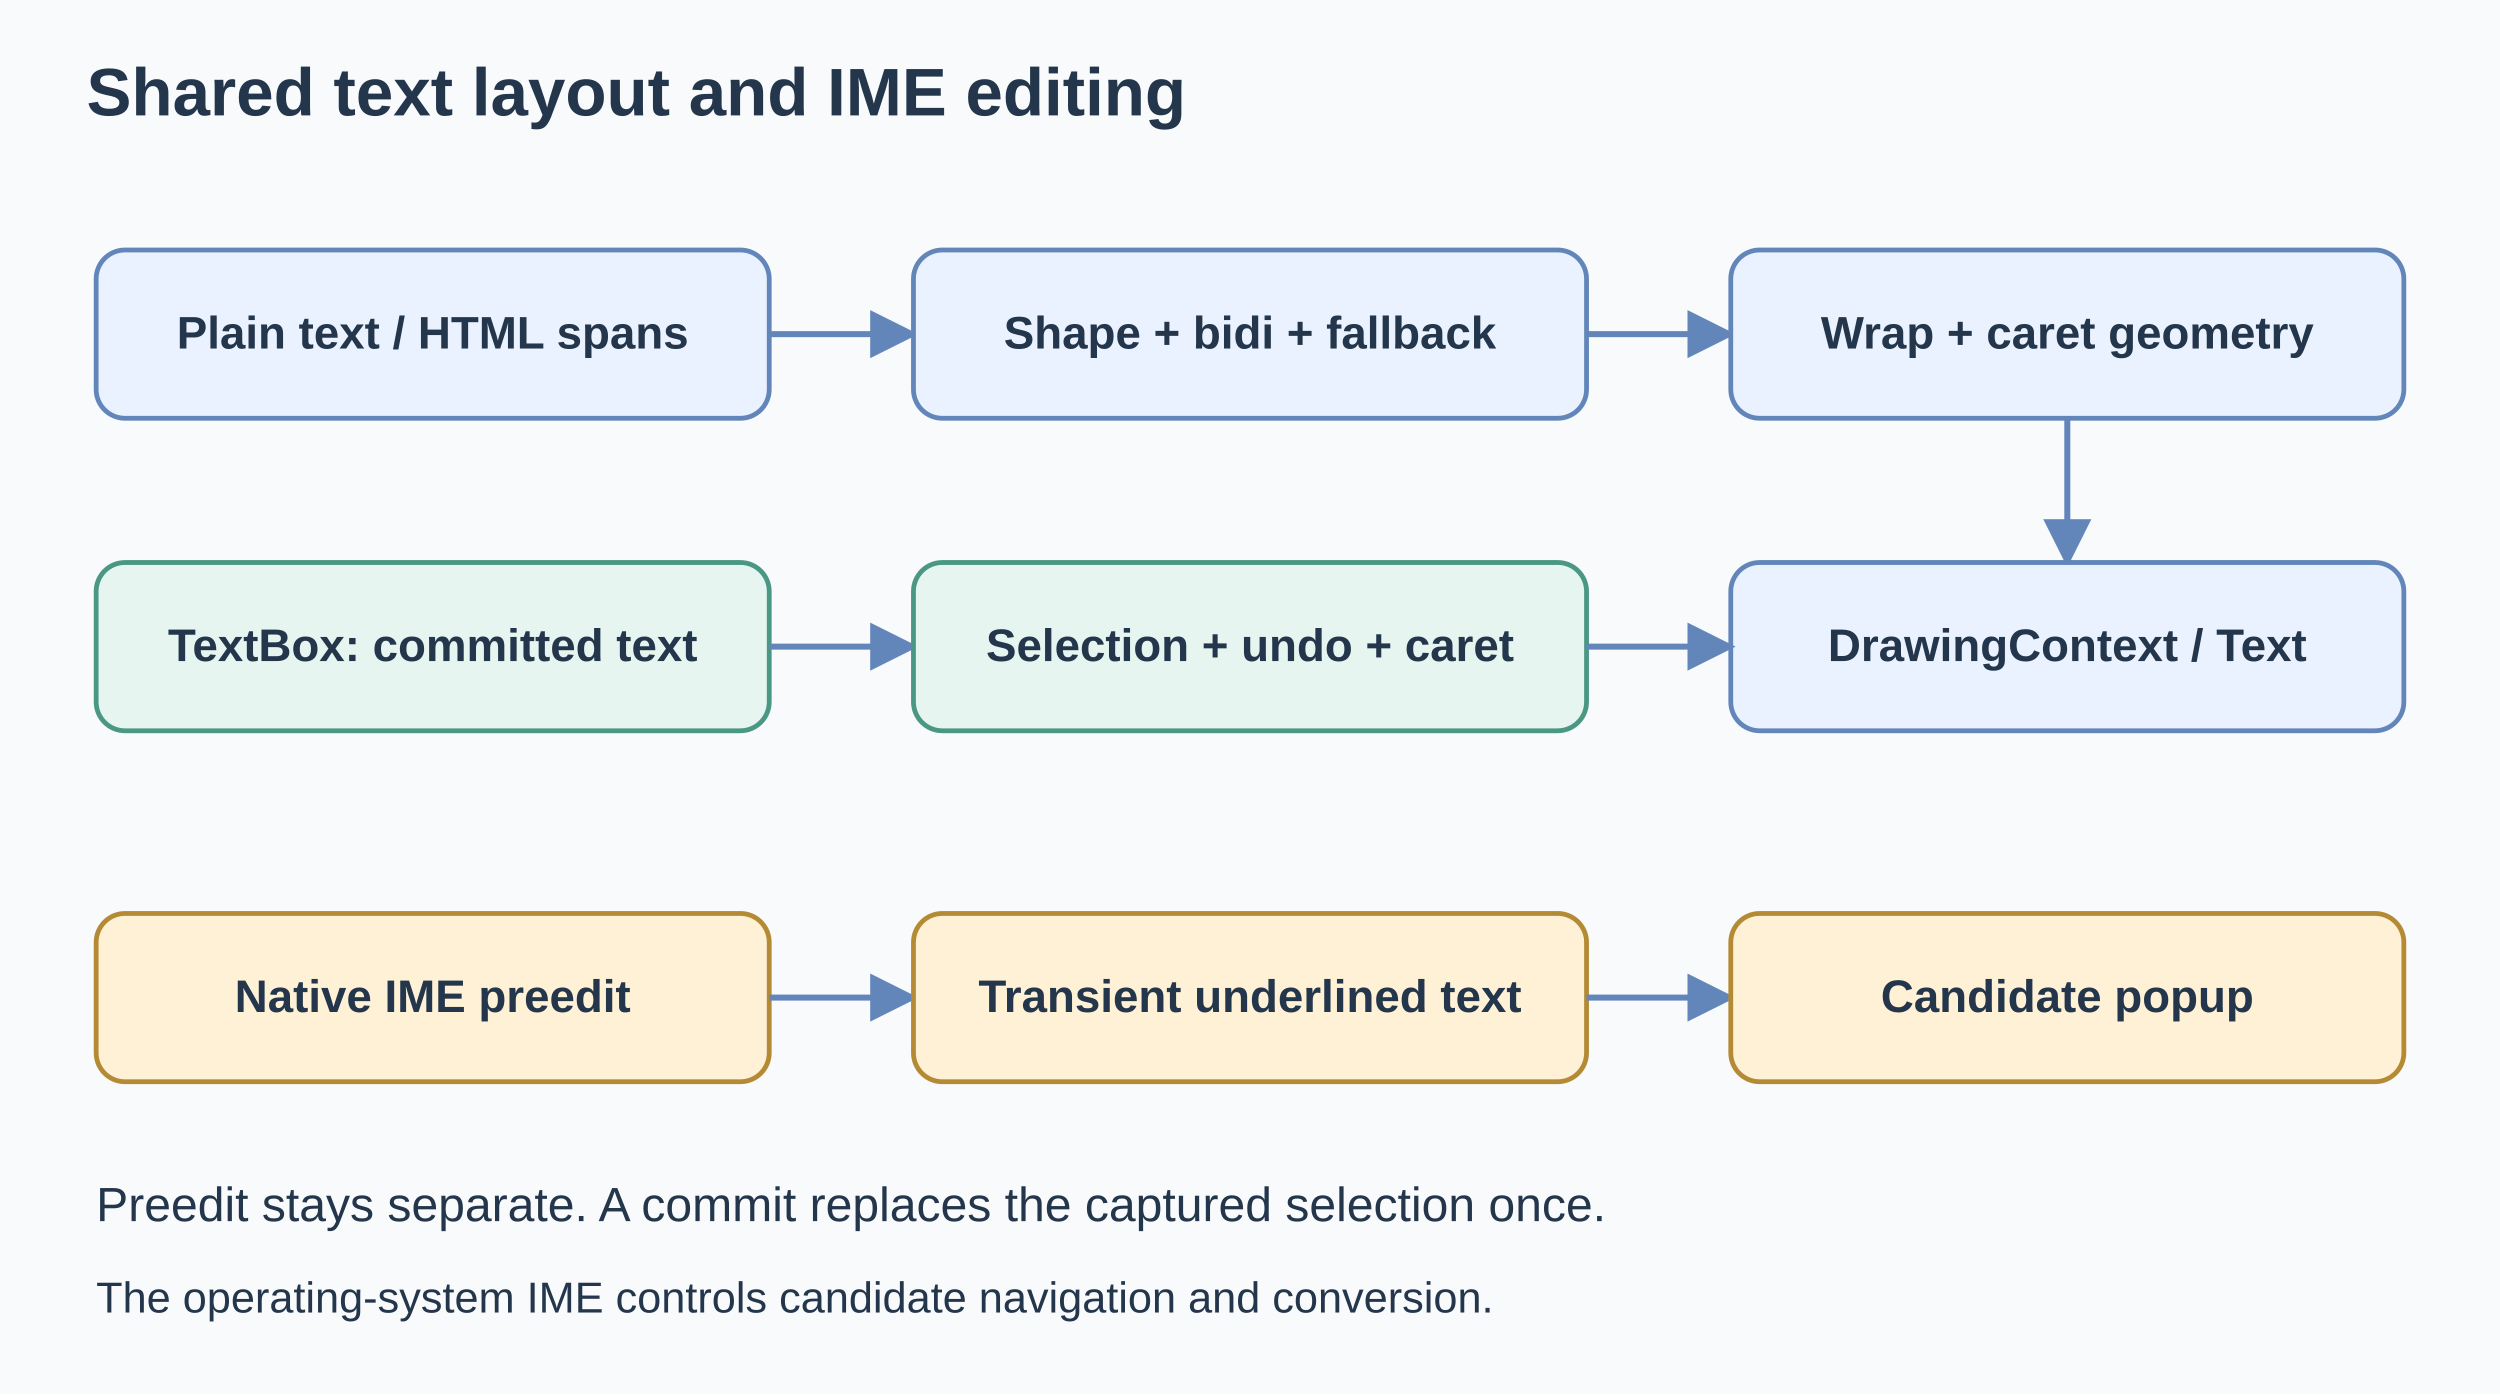
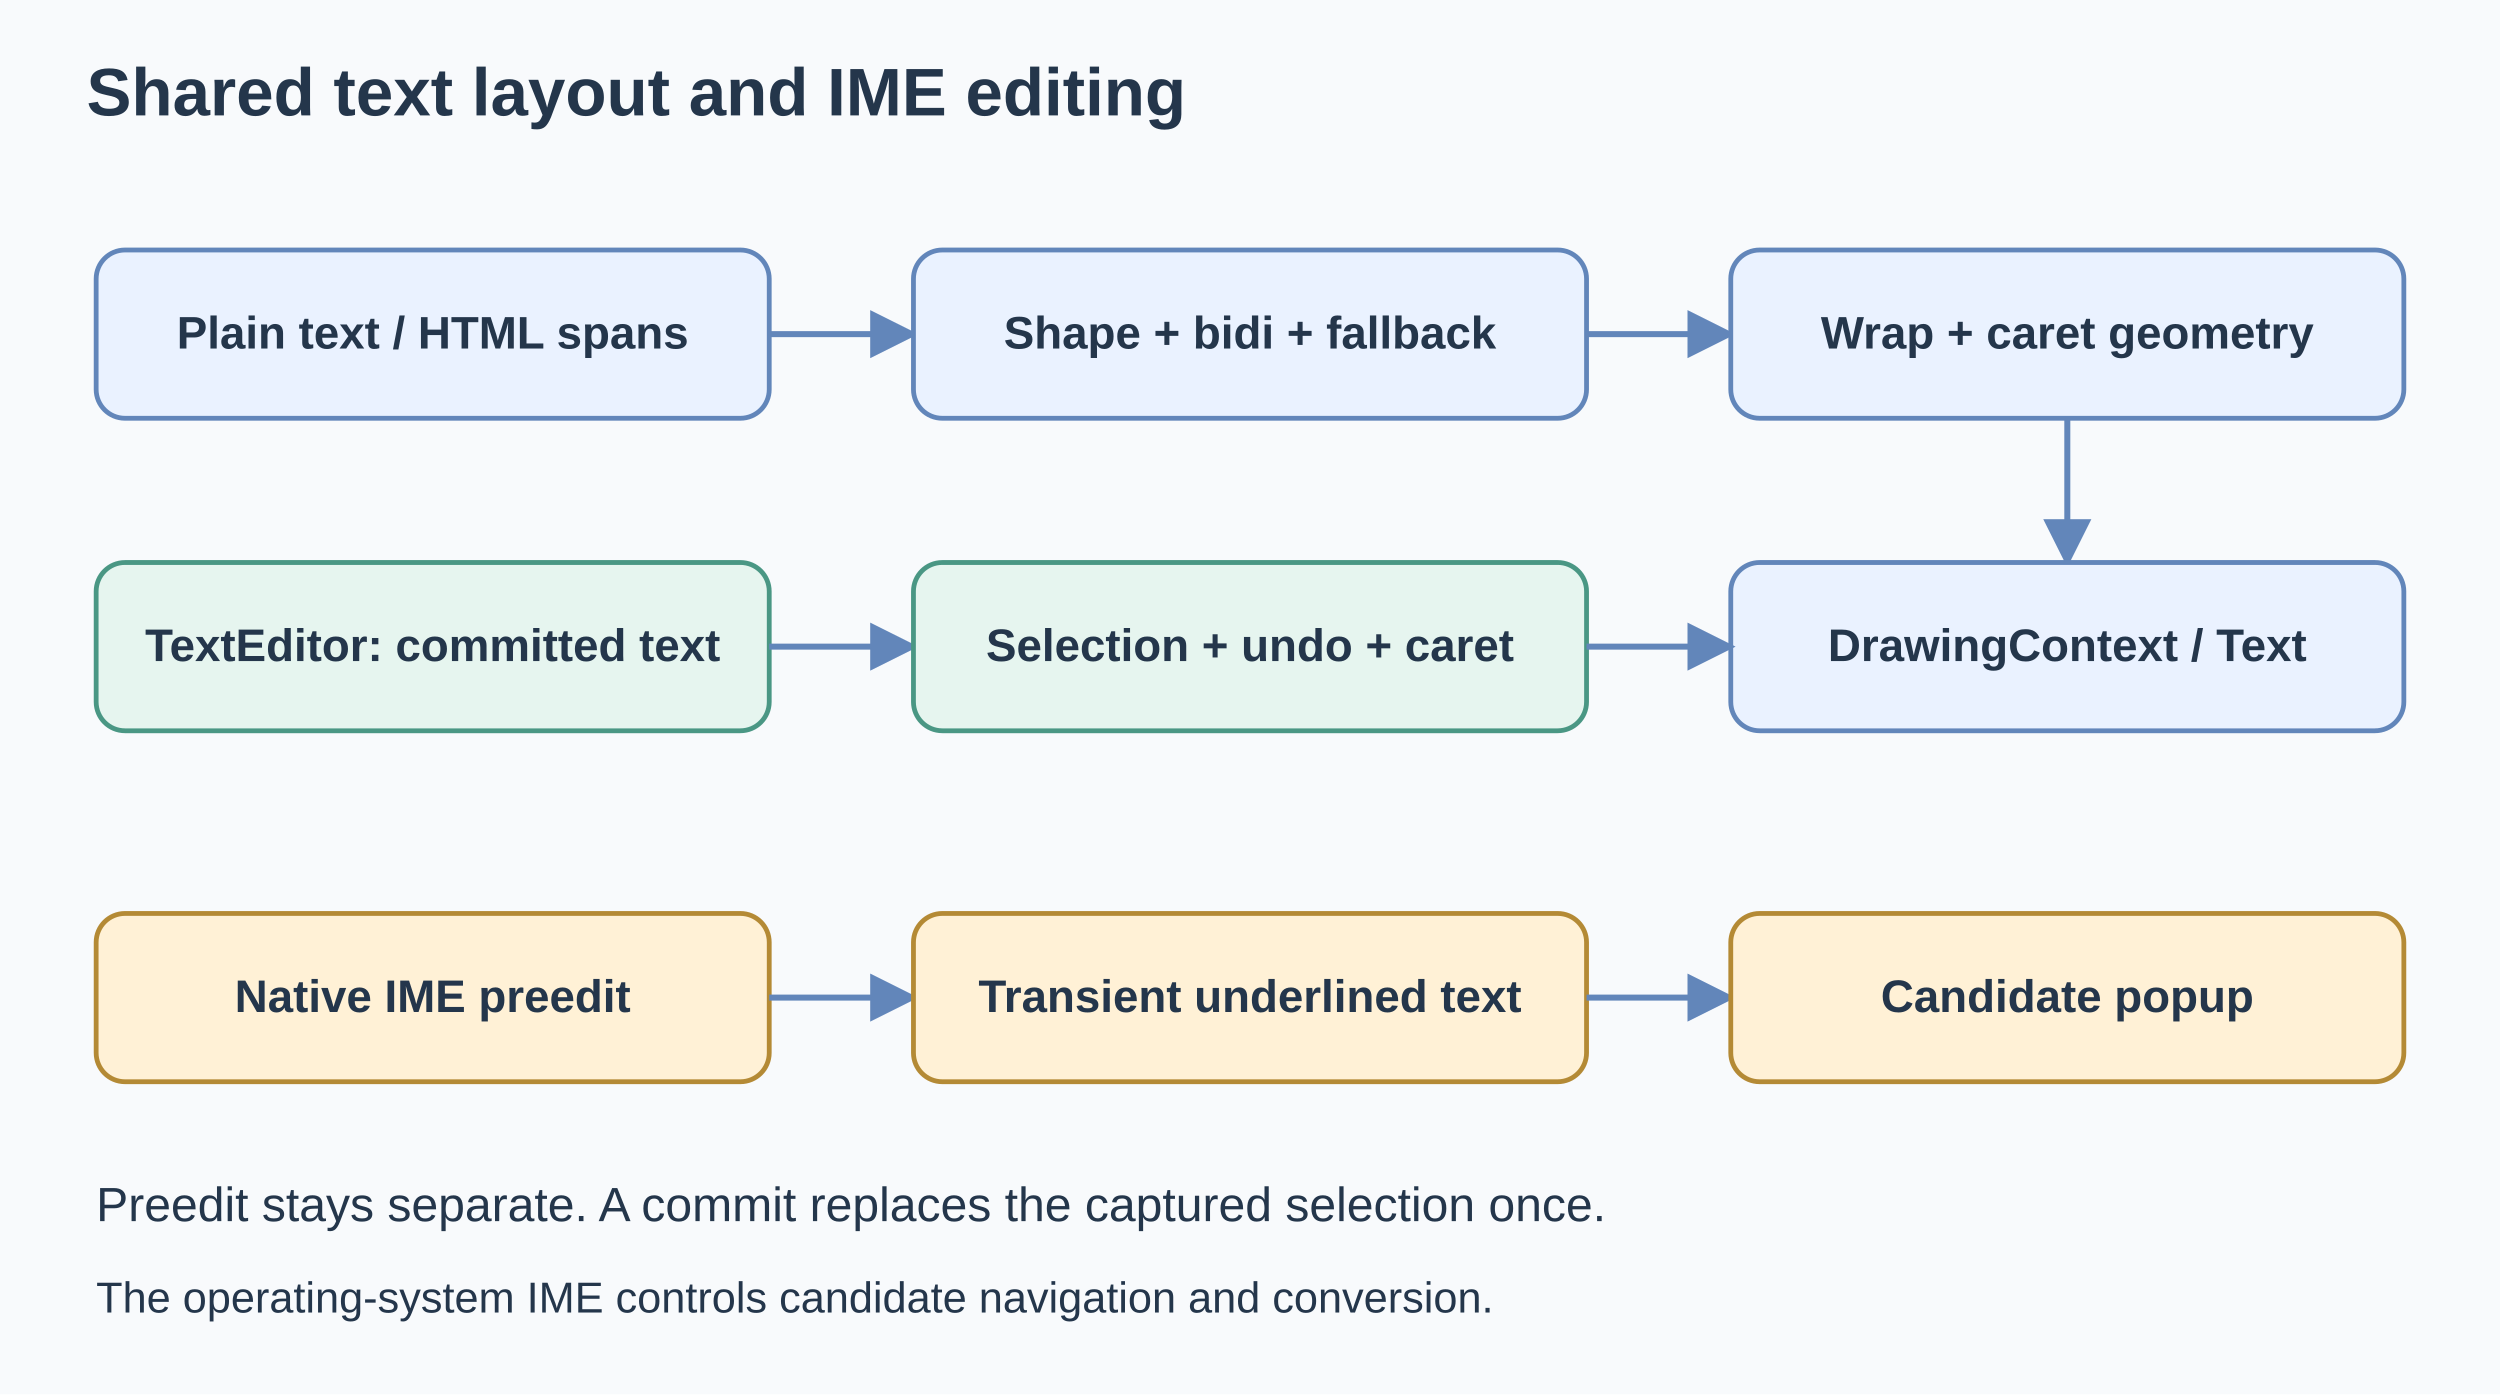
<svg xmlns="http://www.w3.org/2000/svg" width="1040" height="580" viewBox="0 0 1040 580" role="img" aria-labelledby="title description">
  <defs>
    <marker id="arrow" viewBox="0 0 10 10" refX="9" refY="5" markerWidth="8" markerHeight="8" orient="auto-start-reverse">
      <path d="M0 0 L10 5 L0 10z" fill="#6286ba" />
    </marker>
  </defs>
  <rect width="1040" height="580" fill="#f8fafc" />
  <g font-family="Segoe UI, Arial, sans-serif">
    <text x="36" y="48" font-size="28" fill="#24364b" text-anchor="start" font-weight="700">Shared text layout and IME editing</text>
    <rect x="40" y="104" width="280" height="70" rx="12" fill="#eaf2ff" stroke="#6286ba" stroke-width="2" />
    <text x="180.0" y="145.0" font-size="19" fill="#24364b" text-anchor="middle" font-weight="600">Plain text / HTML spans</text>
    <path d="M320 139 L380 139" fill="none" stroke="#6286ba" stroke-width="2.5" marker-end="url(#arrow)" />
    <rect x="380" y="104" width="280" height="70" rx="12" fill="#eaf2ff" stroke="#6286ba" stroke-width="2" />
    <text x="520.0" y="145.0" font-size="19" fill="#24364b" text-anchor="middle" font-weight="600">Shape + bidi + fallback</text>
    <path d="M660 139 L720 139" fill="none" stroke="#6286ba" stroke-width="2.5" marker-end="url(#arrow)" />
    <rect x="720" y="104" width="280" height="70" rx="12" fill="#eaf2ff" stroke="#6286ba" stroke-width="2" />
    <text x="860.0" y="145.0" font-size="19" fill="#24364b" text-anchor="middle" font-weight="600">Wrap + caret geometry</text>
    <path d="M860 174 L860 234" fill="none" stroke="#6286ba" stroke-width="2.5" marker-end="url(#arrow)" />
    <rect x="720" y="234" width="280" height="70" rx="12" fill="#eaf2ff" stroke="#6286ba" stroke-width="2" />
    <text x="860.0" y="275.0" font-size="19" fill="#24364b" text-anchor="middle" font-weight="600">DrawingContext / Text</text>
    <rect x="40" y="234" width="280" height="70" rx="12" fill="#e6f5ef" stroke="#4a9784" stroke-width="2" />
-     <text x="180.0" y="275.0" font-size="19" fill="#24364b" text-anchor="middle" font-weight="600">TextBox: committed text</text>
+     <text x="180.0" y="275.0" font-size="19" fill="#24364b" text-anchor="middle" font-weight="600">TextEditor: committed text</text>
    <path d="M320 269 L380 269" fill="none" stroke="#6286ba" stroke-width="2.5" marker-end="url(#arrow)" />
    <rect x="380" y="234" width="280" height="70" rx="12" fill="#e6f5ef" stroke="#4a9784" stroke-width="2" />
    <text x="520.0" y="275.0" font-size="19" fill="#24364b" text-anchor="middle" font-weight="600">Selection + undo + caret</text>
    <path d="M660 269 L720 269" fill="none" stroke="#6286ba" stroke-width="2.5" marker-end="url(#arrow)" />
    <rect x="40" y="380" width="280" height="70" rx="12" fill="#fff1d6" stroke="#b48a35" stroke-width="2" />
    <text x="180.0" y="421.0" font-size="19" fill="#24364b" text-anchor="middle" font-weight="600">Native IME preedit</text>
    <path d="M320 415 L380 415" fill="none" stroke="#6286ba" stroke-width="2.5" marker-end="url(#arrow)" />
    <rect x="380" y="380" width="280" height="70" rx="12" fill="#fff1d6" stroke="#b48a35" stroke-width="2" />
    <text x="520.0" y="421.0" font-size="19" fill="#24364b" text-anchor="middle" font-weight="600">Transient underlined text</text>
    <path d="M660 415 L720 415" fill="none" stroke="#6286ba" stroke-width="2.5" marker-end="url(#arrow)" />
    <rect x="720" y="380" width="280" height="70" rx="12" fill="#fff1d6" stroke="#b48a35" stroke-width="2" />
    <text x="860.0" y="421.0" font-size="19" fill="#24364b" text-anchor="middle" font-weight="600">Candidate popup</text>
    <text x="40" y="508" font-size="20" fill="#24364b" text-anchor="start" font-weight="400">Preedit stays separate. A commit replaces the captured selection once.</text>
    <text x="40" y="546" font-size="18" fill="#24364b" text-anchor="start" font-weight="400">The operating-system IME controls candidate navigation and conversion.</text>
  </g>
</svg>
